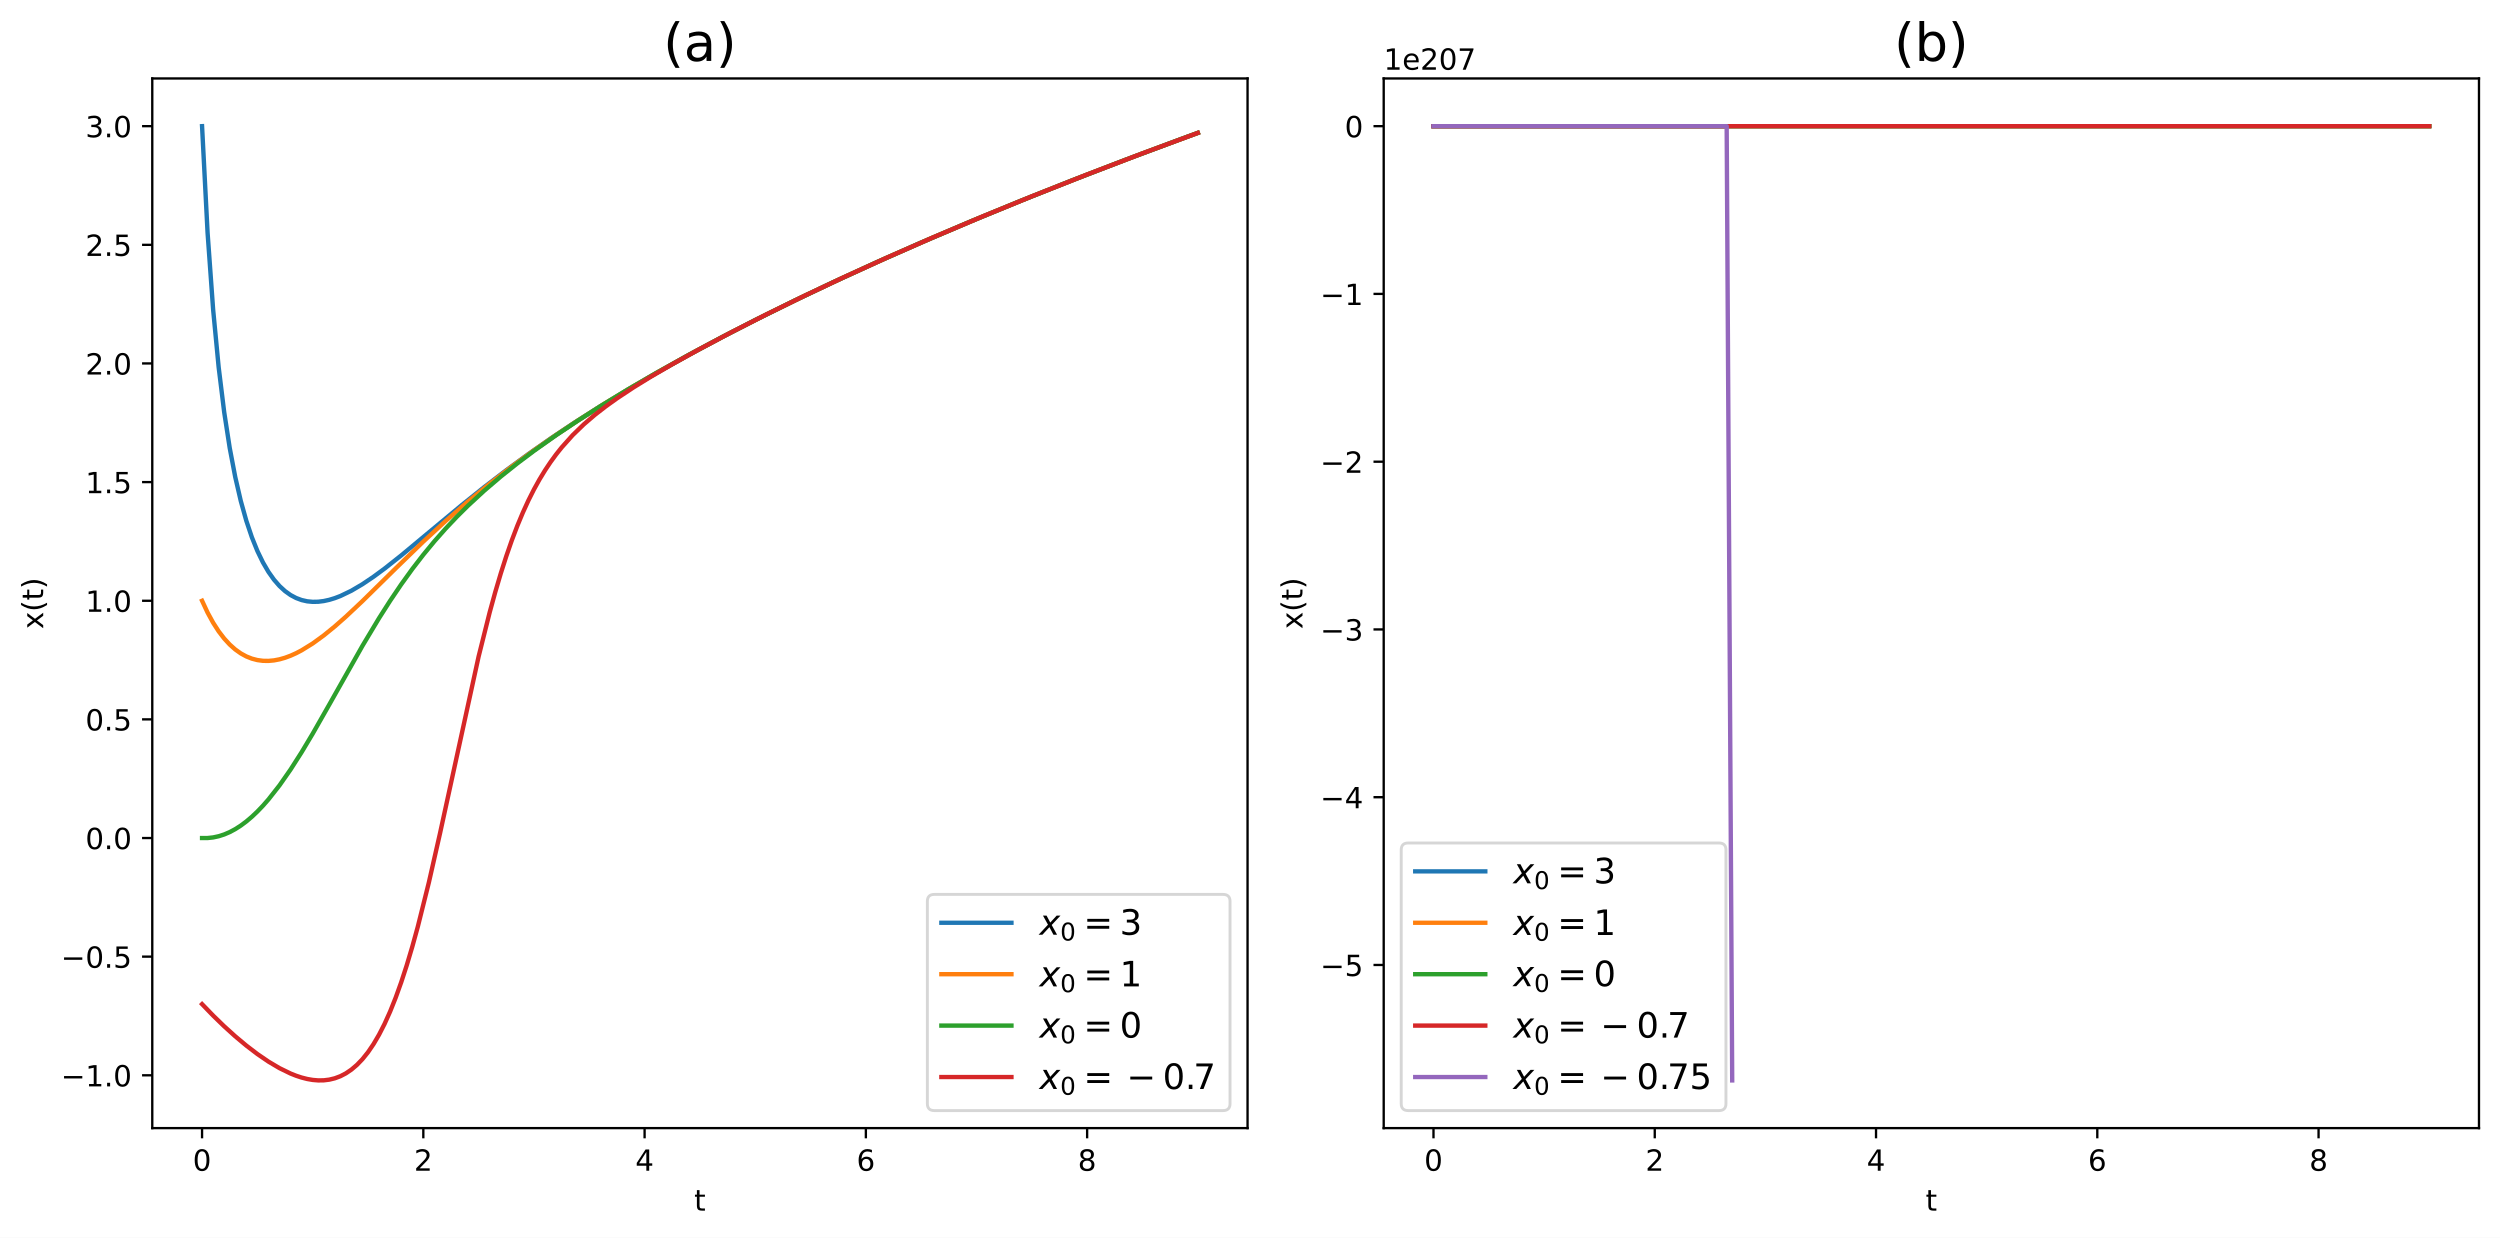
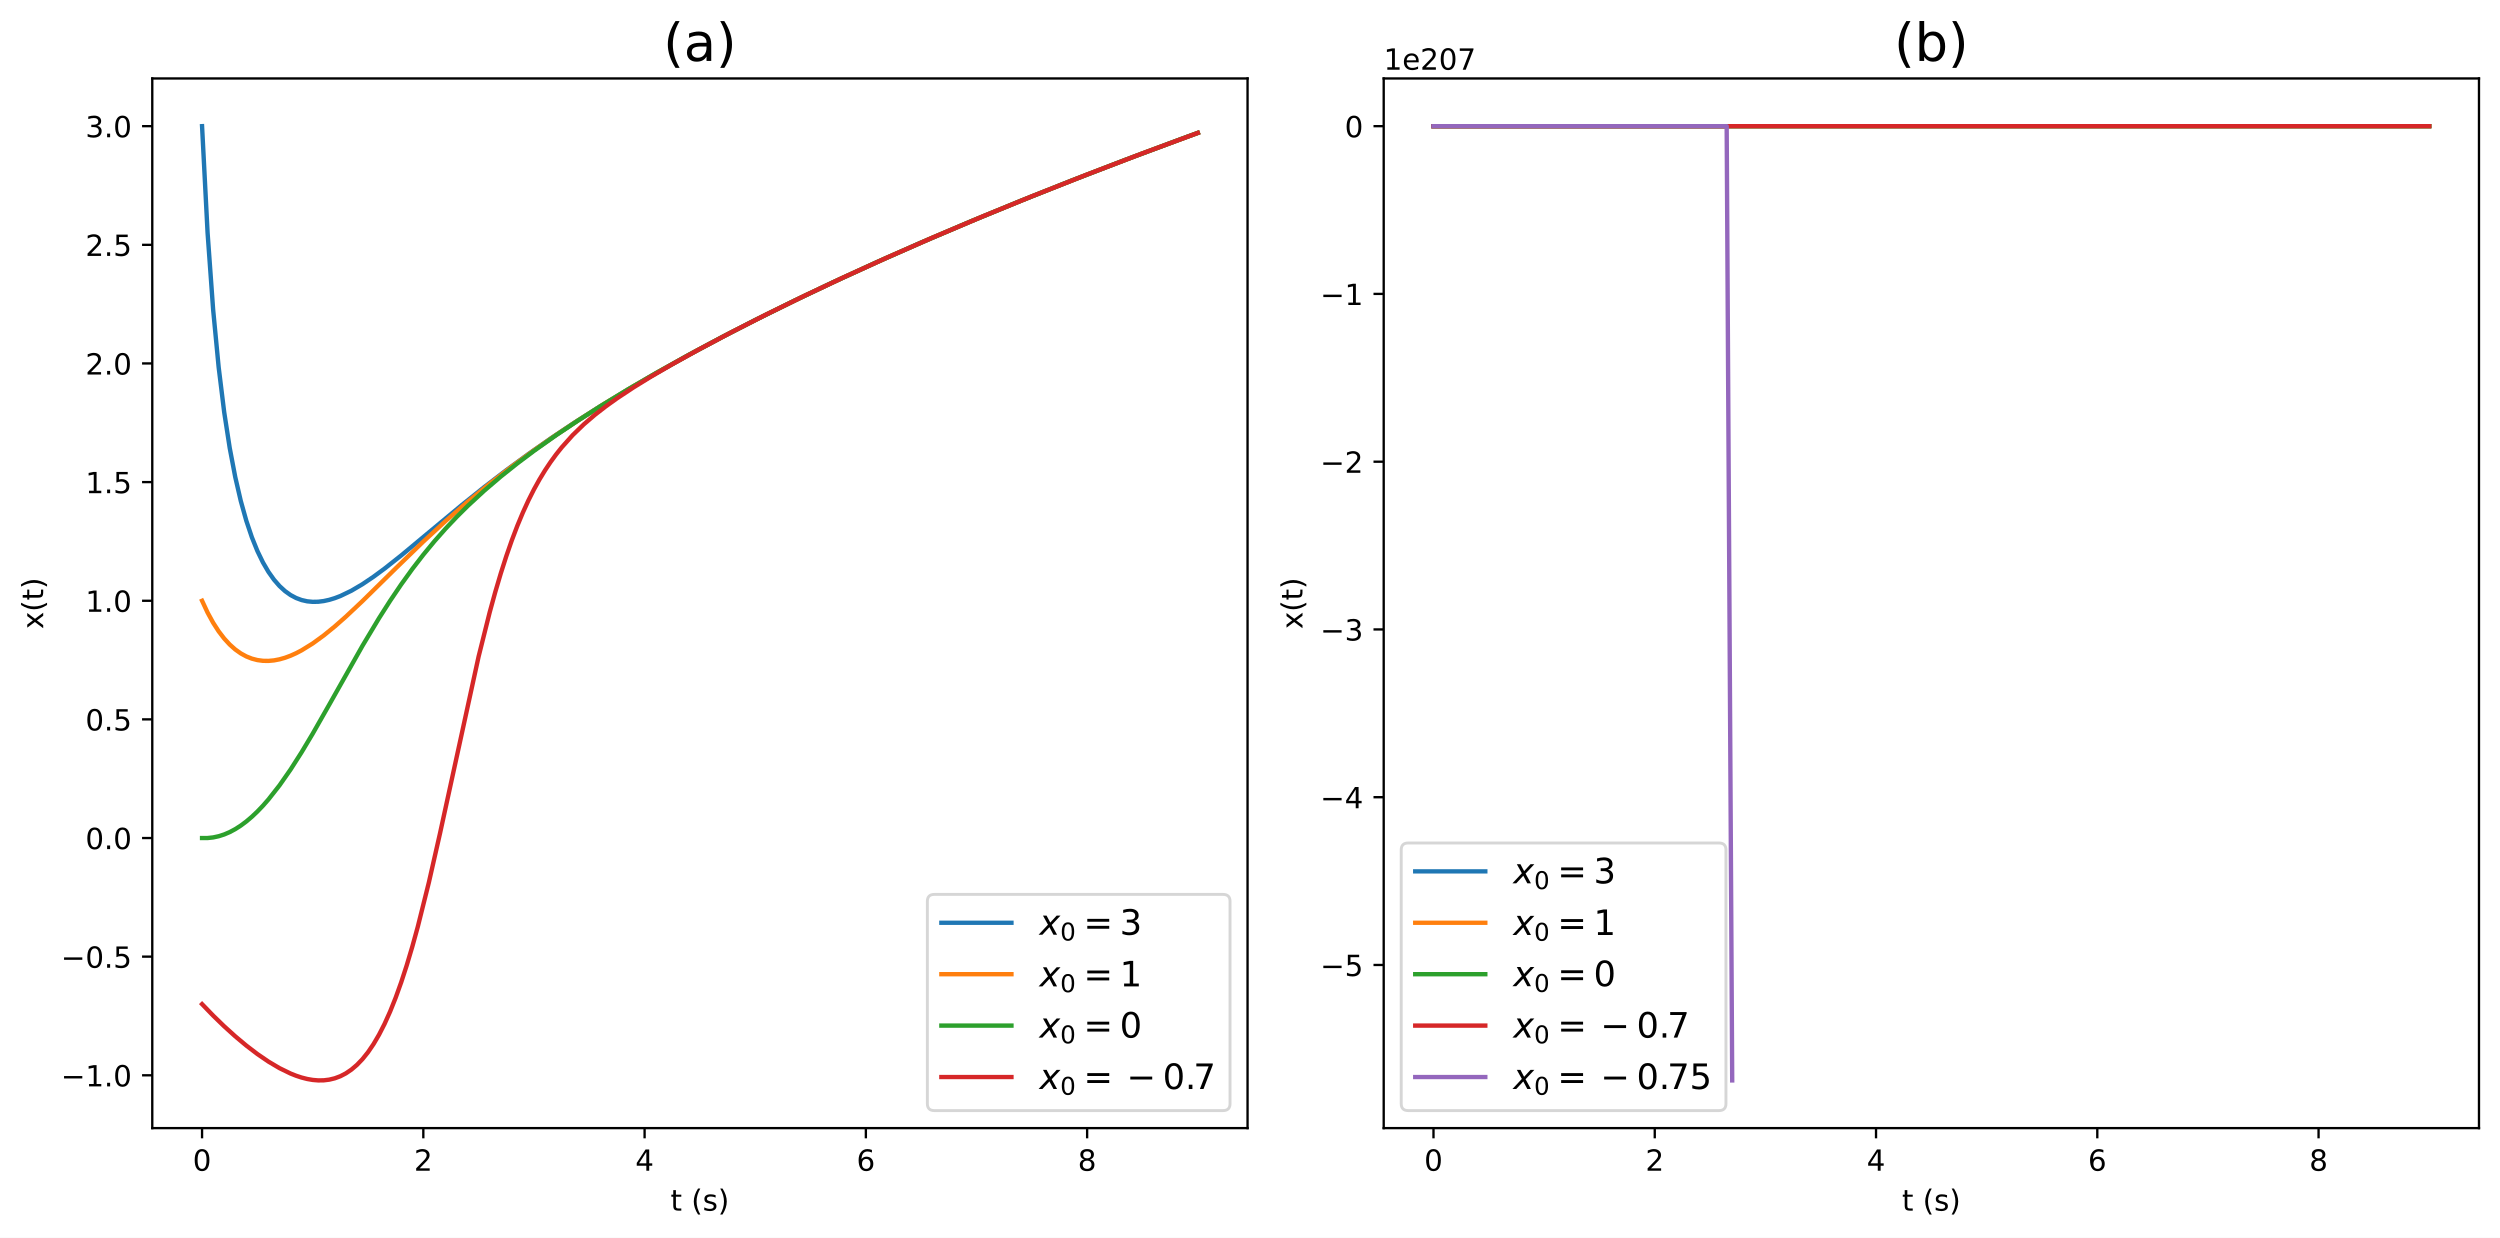
<svg xmlns="http://www.w3.org/2000/svg" xmlns:xlink="http://www.w3.org/1999/xlink" width="856.381pt" height="423.993pt" viewBox="0 0 856.381 423.993" version="1.1">
  <defs>
    <style type="text/css">*{stroke-linejoin: round; stroke-linecap: butt}</style>
  </defs>
  <g id="figure_1">
    <g id="patch_1">
      <path d="M 0 423.993  L 856.381 423.993  L 856.381 0  L 0 0  z " style="fill: #ffffff" />
    </g>
    <g id="axes_1">
      <g id="patch_2">
        <path d="M 52.161 386.437  L 427.351 386.437  L 427.351 26.877  L 52.161 26.877  z " style="fill: #ffffff" />
      </g>
      <g id="matplotlib.axis_1">
        <g id="xtick_1">
          <g id="line2d_1">
            <defs>
-               <path id="m5270ce6639" d="M 0 0  L 0 3.5  " style="stroke: #000000; stroke-width: 0.8" />
+               <path id="m494bf467dd" d="M 0 0  L 0 3.5  " style="stroke: #000000; stroke-width: 0.8" />
            </defs>
            <g>
-               <use xlink:href="#m5270ce6639" x="69.215" y="386.437" style="stroke: #000000; stroke-width: 0.8" />
+               <use xlink:href="#m494bf467dd" x="69.215" y="386.437" style="stroke: #000000; stroke-width: 0.8" />
            </g>
          </g>
          <g id="text_1">
            <g transform="translate(66.03378 401.0356) scale(0.1 -0.1)">
              <defs>
                <path id="DejaVuSans-30" d="M 2034 4250  Q 1547 4250 1301 3770  Q 1056 3291 1056 2328  Q 1056 1369 1301 889  Q 1547 409 2034 409  Q 2525 409 2770 889  Q 3016 1369 3016 2328  Q 3016 3291 2770 3770  Q 2525 4250 2034 4250  z M 2034 4750  Q 2819 4750 3233 4129  Q 3647 3509 3647 2328  Q 3647 1150 3233 529  Q 2819 -91 2034 -91  Q 1250 -91 836 529  Q 422 1150 422 2328  Q 422 3509 836 4129  Q 1250 4750 2034 4750  z " transform="scale(0.015625)" />
              </defs>
              <use xlink:href="#DejaVuSans-30" />
            </g>
          </g>
        </g>
        <g id="xtick_2">
          <g id="line2d_2">
            <g>
-               <use xlink:href="#m5270ce6639" x="145.011" y="386.437" style="stroke: #000000; stroke-width: 0.8" />
+               <use xlink:href="#m494bf467dd" x="145.011" y="386.437" style="stroke: #000000; stroke-width: 0.8" />
            </g>
          </g>
          <g id="text_2">
            <g transform="translate(141.8297 401.0356) scale(0.1 -0.1)">
              <defs>
                <path id="DejaVuSans-32" d="M 1228 531  L 3431 531  L 3431 0  L 469 0  L 469 531  Q 828 903 1448 1529  Q 2069 2156 2228 2338  Q 2531 2678 2651 2914  Q 2772 3150 2772 3378  Q 2772 3750 2511 3984  Q 2250 4219 1831 4219  Q 1534 4219 1204 4116  Q 875 4013 500 3803  L 500 4441  Q 881 4594 1212 4672  Q 1544 4750 1819 4750  Q 2544 4750 2975 4387  Q 3406 4025 3406 3419  Q 3406 3131 3298 2873  Q 3191 2616 2906 2266  Q 2828 2175 2409 1742  Q 1991 1309 1228 531  z " transform="scale(0.015625)" />
              </defs>
              <use xlink:href="#DejaVuSans-32" />
            </g>
          </g>
        </g>
        <g id="xtick_3">
          <g id="line2d_3">
            <g>
-               <use xlink:href="#m5270ce6639" x="220.807" y="386.437" style="stroke: #000000; stroke-width: 0.8" />
+               <use xlink:href="#m494bf467dd" x="220.807" y="386.437" style="stroke: #000000; stroke-width: 0.8" />
            </g>
          </g>
          <g id="text_3">
            <g transform="translate(217.6257 401.0356) scale(0.1 -0.1)">
              <defs>
                <path id="DejaVuSans-34" d="M 2419 4116  L 825 1625  L 2419 1625  L 2419 4116  z M 2253 4666  L 3047 4666  L 3047 1625  L 3713 1625  L 3713 1100  L 3047 1100  L 3047 0  L 2419 0  L 2419 1100  L 313 1100  L 313 1709  L 2253 4666  z " transform="scale(0.015625)" />
              </defs>
              <use xlink:href="#DejaVuSans-34" />
            </g>
          </g>
        </g>
        <g id="xtick_4">
          <g id="line2d_4">
            <g>
-               <use xlink:href="#m5270ce6639" x="296.603" y="386.437" style="stroke: #000000; stroke-width: 0.8" />
+               <use xlink:href="#m494bf467dd" x="296.603" y="386.437" style="stroke: #000000; stroke-width: 0.8" />
            </g>
          </g>
          <g id="text_4">
            <g transform="translate(293.4217 401.0356) scale(0.1 -0.1)">
              <defs>
                <path id="DejaVuSans-36" d="M 2113 2584  Q 1688 2584 1439 2293  Q 1191 2003 1191 1497  Q 1191 994 1439 701  Q 1688 409 2113 409  Q 2538 409 2786 701  Q 3034 994 3034 1497  Q 3034 2003 2786 2293  Q 2538 2584 2113 2584  z M 3366 4563  L 3366 3988  Q 3128 4100 2886 4159  Q 2644 4219 2406 4219  Q 1781 4219 1451 3797  Q 1122 3375 1075 2522  Q 1259 2794 1537 2939  Q 1816 3084 2150 3084  Q 2853 3084 3261 2657  Q 3669 2231 3669 1497  Q 3669 778 3244 343  Q 2819 -91 2113 -91  Q 1303 -91 875 529  Q 447 1150 447 2328  Q 447 3434 972 4092  Q 1497 4750 2381 4750  Q 2619 4750 2861 4703  Q 3103 4656 3366 4563  z " transform="scale(0.015625)" />
              </defs>
              <use xlink:href="#DejaVuSans-36" />
            </g>
          </g>
        </g>
        <g id="xtick_5">
          <g id="line2d_5">
            <g>
-               <use xlink:href="#m5270ce6639" x="372.399" y="386.437" style="stroke: #000000; stroke-width: 0.8" />
+               <use xlink:href="#m494bf467dd" x="372.399" y="386.437" style="stroke: #000000; stroke-width: 0.8" />
            </g>
          </g>
          <g id="text_5">
            <g transform="translate(369.2176 401.0356) scale(0.1 -0.1)">
              <defs>
                <path id="DejaVuSans-38" d="M 2034 2216  Q 1584 2216 1326 1975  Q 1069 1734 1069 1313  Q 1069 891 1326 650  Q 1584 409 2034 409  Q 2484 409 2743 651  Q 3003 894 3003 1313  Q 3003 1734 2745 1975  Q 2488 2216 2034 2216  z M 1403 2484  Q 997 2584 770 2862  Q 544 3141 544 3541  Q 544 4100 942 4425  Q 1341 4750 2034 4750  Q 2731 4750 3128 4425  Q 3525 4100 3525 3541  Q 3525 3141 3298 2862  Q 3072 2584 2669 2484  Q 3125 2378 3379 2068  Q 3634 1759 3634 1313  Q 3634 634 3220 271  Q 2806 -91 2034 -91  Q 1263 -91 848 271  Q 434 634 434 1313  Q 434 1759 690 2068  Q 947 2378 1403 2484  z M 1172 3481  Q 1172 3119 1398 2916  Q 1625 2713 2034 2713  Q 2441 2713 2670 2916  Q 2900 3119 2900 3481  Q 2900 3844 2670 4047  Q 2441 4250 2034 4250  Q 1625 4250 1398 4047  Q 1172 3844 1172 3481  z " transform="scale(0.015625)" />
              </defs>
              <use xlink:href="#DejaVuSans-38" />
            </g>
          </g>
        </g>
        <g id="text_6">
-           <g transform="translate(237.7958 414.7138) scale(0.1 -0.1)">
+           <g transform="translate(229.7005 414.7138) scale(0.1 -0.1)">
            <defs>
              <path id="DejaVuSans-74" d="M 1172 4494  L 1172 3500  L 2356 3500  L 2356 3053  L 1172 3053  L 1172 1153  Q 1172 725 1289 603  Q 1406 481 1766 481  L 2356 481  L 2356 0  L 1766 0  Q 1100 0 847 248  Q 594 497 594 1153  L 594 3053  L 172 3053  L 172 3500  L 594 3500  L 594 4494  L 1172 4494  z " transform="scale(0.015625)" />
+               <path id="DejaVuSans-20" transform="scale(0.015625)" />
+               <path id="DejaVuSans-28" d="M 1984 4856  Q 1566 4138 1362 3434  Q 1159 2731 1159 2009  Q 1159 1288 1364 580  Q 1569 -128 1984 -844  L 1484 -844  Q 1016 -109 783 600  Q 550 1309 550 2009  Q 550 2706 781 3412  Q 1013 4119 1484 4856  L 1984 4856  z " transform="scale(0.015625)" />
+               <path id="DejaVuSans-73" d="M 2834 3397  L 2834 2853  Q 2591 2978 2328 3040  Q 2066 3103 1784 3103  Q 1356 3103 1142 2972  Q 928 2841 928 2578  Q 928 2378 1081 2264  Q 1234 2150 1697 2047  L 1894 2003  Q 2506 1872 2764 1633  Q 3022 1394 3022 966  Q 3022 478 2636 193  Q 2250 -91 1575 -91  Q 1294 -91 989 -36  Q 684 19 347 128  L 347 722  Q 666 556 975 473  Q 1284 391 1588 391  Q 1994 391 2212 530  Q 2431 669 2431 922  Q 2431 1156 2273 1281  Q 2116 1406 1581 1522  L 1381 1569  Q 847 1681 609 1914  Q 372 2147 372 2553  Q 372 3047 722 3315  Q 1072 3584 1716 3584  Q 2034 3584 2315 3537  Q 2597 3491 2834 3397  z " transform="scale(0.015625)" />
+               <path id="DejaVuSans-29" d="M 513 4856  L 1013 4856  Q 1481 4119 1714 3412  Q 1947 2706 1947 2009  Q 1947 1309 1714 600  Q 1481 -109 1013 -844  L 513 -844  Q 928 -128 1133 580  Q 1338 1288 1338 2009  Q 1338 2731 1133 3434  Q 928 4138 513 4856  z " transform="scale(0.015625)" />
            </defs>
            <use xlink:href="#DejaVuSans-74" />
+             <use xlink:href="#DejaVuSans-20" x="39.209" />
+             <use xlink:href="#DejaVuSans-28" x="70.996" />
+             <use xlink:href="#DejaVuSans-73" x="110.01" />
+             <use xlink:href="#DejaVuSans-29" x="162.109" />
          </g>
        </g>
      </g>
      <g id="matplotlib.axis_2">
        <g id="ytick_1">
          <g id="line2d_6">
            <defs>
-               <path id="m9bf865f203" d="M 0 0  L -3.5 0  " style="stroke: #000000; stroke-width: 0.8" />
+               <path id="mbc53749358" d="M 0 0  L -3.5 0  " style="stroke: #000000; stroke-width: 0.8" />
            </defs>
            <g>
-               <use xlink:href="#m9bf865f203" x="52.161" y="368.349" style="stroke: #000000; stroke-width: 0.8" />
+               <use xlink:href="#mbc53749358" x="52.161" y="368.349" style="stroke: #000000; stroke-width: 0.8" />
            </g>
          </g>
          <g id="text_7">
            <g transform="translate(20.87813 372.1484) scale(0.1 -0.1)">
              <defs>
                <path id="DejaVuSans-2212" d="M 678 2272  L 4684 2272  L 4684 1741  L 678 1741  L 678 2272  z " transform="scale(0.015625)" />
                <path id="DejaVuSans-31" d="M 794 531  L 1825 531  L 1825 4091  L 703 3866  L 703 4441  L 1819 4666  L 2450 4666  L 2450 531  L 3481 531  L 3481 0  L 794 0  L 794 531  z " transform="scale(0.015625)" />
                <path id="DejaVuSans-2e" d="M 684 794  L 1344 794  L 1344 0  L 684 0  L 684 794  z " transform="scale(0.015625)" />
              </defs>
              <use xlink:href="#DejaVuSans-2212" />
              <use xlink:href="#DejaVuSans-31" x="83.789" />
              <use xlink:href="#DejaVuSans-2e" x="147.412" />
              <use xlink:href="#DejaVuSans-30" x="179.199" />
            </g>
          </g>
        </g>
        <g id="ytick_2">
          <g id="line2d_7">
            <g>
-               <use xlink:href="#m9bf865f203" x="52.161" y="327.708" style="stroke: #000000; stroke-width: 0.8" />
+               <use xlink:href="#mbc53749358" x="52.161" y="327.708" style="stroke: #000000; stroke-width: 0.8" />
            </g>
          </g>
          <g id="text_8">
            <g transform="translate(20.87813 331.5073) scale(0.1 -0.1)">
              <defs>
                <path id="DejaVuSans-35" d="M 691 4666  L 3169 4666  L 3169 4134  L 1269 4134  L 1269 2991  Q 1406 3038 1543 3061  Q 1681 3084 1819 3084  Q 2600 3084 3056 2656  Q 3513 2228 3513 1497  Q 3513 744 3044 326  Q 2575 -91 1722 -91  Q 1428 -91 1123 -41  Q 819 9 494 109  L 494 744  Q 775 591 1075 516  Q 1375 441 1709 441  Q 2250 441 2565 725  Q 2881 1009 2881 1497  Q 2881 1984 2565 2268  Q 2250 2553 1709 2553  Q 1456 2553 1204 2497  Q 953 2441 691 2322  L 691 4666  z " transform="scale(0.015625)" />
              </defs>
              <use xlink:href="#DejaVuSans-2212" />
              <use xlink:href="#DejaVuSans-30" x="83.789" />
              <use xlink:href="#DejaVuSans-2e" x="147.412" />
              <use xlink:href="#DejaVuSans-35" x="179.199" />
            </g>
          </g>
        </g>
        <g id="ytick_3">
          <g id="line2d_8">
            <g>
-               <use xlink:href="#m9bf865f203" x="52.161" y="287.067" style="stroke: #000000; stroke-width: 0.8" />
+               <use xlink:href="#mbc53749358" x="52.161" y="287.067" style="stroke: #000000; stroke-width: 0.8" />
            </g>
          </g>
          <g id="text_9">
            <g transform="translate(29.25781 290.8663) scale(0.1 -0.1)">
              <use xlink:href="#DejaVuSans-30" />
              <use xlink:href="#DejaVuSans-2e" x="63.623" />
              <use xlink:href="#DejaVuSans-30" x="95.41" />
            </g>
          </g>
        </g>
        <g id="ytick_4">
          <g id="line2d_9">
            <g>
-               <use xlink:href="#m9bf865f203" x="52.161" y="246.426" style="stroke: #000000; stroke-width: 0.8" />
+               <use xlink:href="#mbc53749358" x="52.161" y="246.426" style="stroke: #000000; stroke-width: 0.8" />
            </g>
          </g>
          <g id="text_10">
            <g transform="translate(29.25781 250.2253) scale(0.1 -0.1)">
              <use xlink:href="#DejaVuSans-30" />
              <use xlink:href="#DejaVuSans-2e" x="63.623" />
              <use xlink:href="#DejaVuSans-35" x="95.41" />
            </g>
          </g>
        </g>
        <g id="ytick_5">
          <g id="line2d_10">
            <g>
-               <use xlink:href="#m9bf865f203" x="52.161" y="205.785" style="stroke: #000000; stroke-width: 0.8" />
+               <use xlink:href="#mbc53749358" x="52.161" y="205.785" style="stroke: #000000; stroke-width: 0.8" />
            </g>
          </g>
          <g id="text_11">
            <g transform="translate(29.25781 209.5842) scale(0.1 -0.1)">
              <use xlink:href="#DejaVuSans-31" />
              <use xlink:href="#DejaVuSans-2e" x="63.623" />
              <use xlink:href="#DejaVuSans-30" x="95.41" />
            </g>
          </g>
        </g>
        <g id="ytick_6">
          <g id="line2d_11">
            <g>
-               <use xlink:href="#m9bf865f203" x="52.161" y="165.144" style="stroke: #000000; stroke-width: 0.8" />
+               <use xlink:href="#mbc53749358" x="52.161" y="165.144" style="stroke: #000000; stroke-width: 0.8" />
            </g>
          </g>
          <g id="text_12">
            <g transform="translate(29.25781 168.9432) scale(0.1 -0.1)">
              <use xlink:href="#DejaVuSans-31" />
              <use xlink:href="#DejaVuSans-2e" x="63.623" />
              <use xlink:href="#DejaVuSans-35" x="95.41" />
            </g>
          </g>
        </g>
        <g id="ytick_7">
          <g id="line2d_12">
            <g>
-               <use xlink:href="#m9bf865f203" x="52.161" y="124.503" style="stroke: #000000; stroke-width: 0.8" />
+               <use xlink:href="#mbc53749358" x="52.161" y="124.503" style="stroke: #000000; stroke-width: 0.8" />
            </g>
          </g>
          <g id="text_13">
            <g transform="translate(29.25781 128.3021) scale(0.1 -0.1)">
              <use xlink:href="#DejaVuSans-32" />
              <use xlink:href="#DejaVuSans-2e" x="63.623" />
              <use xlink:href="#DejaVuSans-30" x="95.41" />
            </g>
          </g>
        </g>
        <g id="ytick_8">
          <g id="line2d_13">
            <g>
-               <use xlink:href="#m9bf865f203" x="52.161" y="83.862" style="stroke: #000000; stroke-width: 0.8" />
+               <use xlink:href="#mbc53749358" x="52.161" y="83.862" style="stroke: #000000; stroke-width: 0.8" />
            </g>
          </g>
          <g id="text_14">
            <g transform="translate(29.25781 87.66108) scale(0.1 -0.1)">
              <use xlink:href="#DejaVuSans-32" />
              <use xlink:href="#DejaVuSans-2e" x="63.623" />
              <use xlink:href="#DejaVuSans-35" x="95.41" />
            </g>
          </g>
        </g>
        <g id="ytick_9">
          <g id="line2d_14">
            <g>
-               <use xlink:href="#m9bf865f203" x="52.161" y="43.221" style="stroke: #000000; stroke-width: 0.8" />
+               <use xlink:href="#mbc53749358" x="52.161" y="43.221" style="stroke: #000000; stroke-width: 0.8" />
            </g>
          </g>
          <g id="text_15">
            <g transform="translate(29.25781 47.02004) scale(0.1 -0.1)">
              <defs>
                <path id="DejaVuSans-33" d="M 2597 2516  Q 3050 2419 3304 2112  Q 3559 1806 3559 1356  Q 3559 666 3084 287  Q 2609 -91 1734 -91  Q 1441 -91 1130 -33  Q 819 25 488 141  L 488 750  Q 750 597 1062 519  Q 1375 441 1716 441  Q 2309 441 2620 675  Q 2931 909 2931 1356  Q 2931 1769 2642 2001  Q 2353 2234 1838 2234  L 1294 2234  L 1294 2753  L 1863 2753  Q 2328 2753 2575 2939  Q 2822 3125 2822 3475  Q 2822 3834 2567 4026  Q 2313 4219 1838 4219  Q 1578 4219 1281 4162  Q 984 4106 628 3988  L 628 4550  Q 988 4650 1302 4700  Q 1616 4750 1894 4750  Q 2613 4750 3031 4423  Q 3450 4097 3450 3541  Q 3450 3153 3228 2886  Q 3006 2619 2597 2516  z " transform="scale(0.015625)" />
              </defs>
              <use xlink:href="#DejaVuSans-33" />
              <use xlink:href="#DejaVuSans-2e" x="63.623" />
              <use xlink:href="#DejaVuSans-30" x="95.41" />
            </g>
          </g>
        </g>
        <g id="text_16">
          <g transform="translate(14.79844 215.4783) rotate(-90) scale(0.1 -0.1)">
            <defs>
              <path id="DejaVuSans-78" d="M 3513 3500  L 2247 1797  L 3578 0  L 2900 0  L 1881 1375  L 863 0  L 184 0  L 1544 1831  L 300 3500  L 978 3500  L 1906 2253  L 2834 3500  L 3513 3500  z " transform="scale(0.015625)" />
-               <path id="DejaVuSans-28" d="M 1984 4856  Q 1566 4138 1362 3434  Q 1159 2731 1159 2009  Q 1159 1288 1364 580  Q 1569 -128 1984 -844  L 1484 -844  Q 1016 -109 783 600  Q 550 1309 550 2009  Q 550 2706 781 3412  Q 1013 4119 1484 4856  L 1984 4856  z " transform="scale(0.015625)" />
-               <path id="DejaVuSans-29" d="M 513 4856  L 1013 4856  Q 1481 4119 1714 3412  Q 1947 2706 1947 2009  Q 1947 1309 1714 600  Q 1481 -109 1013 -844  L 513 -844  Q 928 -128 1133 580  Q 1338 1288 1338 2009  Q 1338 2731 1133 3434  Q 928 4138 513 4856  z " transform="scale(0.015625)" />
            </defs>
            <use xlink:href="#DejaVuSans-78" />
            <use xlink:href="#DejaVuSans-28" x="59.18" />
            <use xlink:href="#DejaVuSans-74" x="98.193" />
            <use xlink:href="#DejaVuSans-29" x="137.402" />
          </g>
        </g>
      </g>
      <g id="line2d_15">
-         <path d="M 69.215 43.221  L 71.11 79.798  L 73.005 106.021  L 74.9 125.778  L 76.795 141.171  L 78.69 153.452  L 80.584 163.418  L 82.479 171.604  L 84.374 178.382  L 86.269 184.023  L 88.164 188.726  L 90.059 192.643  L 91.954 195.892  L 93.849 198.567  L 95.744 200.743  L 97.639 202.482  L 99.533 203.835  L 101.428 204.845  L 103.323 205.55  L 105.218 205.98  L 107.113 206.163  L 109.008 206.126  L 110.903 205.888  L 112.798 205.472  L 114.693 204.893  L 116.588 204.17  L 120.377 202.349  L 124.167 200.115  L 127.957 197.561  L 131.747 194.768  L 137.431 190.272  L 146.906 182.391  L 158.275 172.941  L 165.855 166.875  L 173.434 161.067  L 181.014 155.525  L 188.594 150.237  L 196.173 145.18  L 205.648 139.148  L 215.122 133.396  L 224.597 127.886  L 235.966 121.549  L 247.336 115.475  L 258.705 109.631  L 271.969 103.068  L 285.234 96.749  L 300.393 89.792  L 315.552 83.087  L 332.606 75.811  L 349.66 68.789  L 366.714 61.995  L 385.663 54.688  L 404.612 47.612  L 410.297 45.531  L 410.297 45.531  " clip-path="url(#p72502f98cd)" style="fill: none; stroke: #1f77b4; stroke-width: 1.5; stroke-linecap: square" />
+         <path d="M 69.215 43.221  L 71.11 79.798  L 73.005 106.021  L 74.9 125.778  L 76.795 141.171  L 78.69 153.452  L 80.584 163.418  L 82.479 171.604  L 84.374 178.382  L 86.269 184.023  L 88.164 188.726  L 90.059 192.643  L 91.954 195.892  L 93.849 198.567  L 95.744 200.743  L 97.639 202.482  L 99.533 203.835  L 101.428 204.845  L 103.323 205.55  L 105.218 205.98  L 107.113 206.163  L 109.008 206.126  L 110.903 205.888  L 112.798 205.472  L 114.693 204.893  L 116.588 204.17  L 120.377 202.349  L 124.167 200.115  L 127.957 197.561  L 131.747 194.768  L 137.431 190.272  L 146.906 182.391  L 158.275 172.941  L 165.855 166.875  L 173.434 161.067  L 181.014 155.525  L 188.594 150.237  L 196.173 145.18  L 205.648 139.148  L 215.122 133.396  L 224.597 127.886  L 235.966 121.549  L 247.336 115.475  L 258.705 109.631  L 271.969 103.068  L 285.234 96.749  L 300.393 89.792  L 315.552 83.087  L 332.606 75.811  L 349.66 68.789  L 366.714 61.995  L 385.663 54.688  L 404.612 47.612  L 410.297 45.531  L 410.297 45.531  " clip-path="url(#p53bbcb1370)" style="fill: none; stroke: #1f77b4; stroke-width: 1.5; stroke-linecap: square" />
      </g>
      <g id="line2d_16">
-         <path d="M 69.215 205.785  L 71.11 209.849  L 73.005 213.314  L 74.9 216.253  L 76.795 218.728  L 78.69 220.788  L 80.584 222.475  L 82.479 223.822  L 84.374 224.86  L 86.269 225.615  L 88.164 226.109  L 90.059 226.363  L 91.954 226.394  L 93.849 226.22  L 95.744 225.856  L 97.639 225.316  L 99.533 224.614  L 101.428 223.762  L 103.323 222.772  L 107.113 220.428  L 110.903 217.671  L 114.693 214.581  L 118.482 211.237  L 124.167 205.891  L 135.536 194.705  L 145.011 185.518  L 152.591 178.514  L 160.17 171.892  L 167.75 165.66  L 175.329 159.792  L 182.909 154.247  L 190.489 148.984  L 198.068 143.965  L 207.543 137.983  L 217.017 132.278  L 226.492 126.81  L 237.861 120.52  L 249.23 114.486  L 262.495 107.729  L 275.759 101.239  L 289.023 94.985  L 304.183 88.093  L 319.342 81.446  L 336.396 74.229  L 353.45 67.26  L 372.399 59.777  L 391.348 52.542  L 410.297 45.531  L 410.297 45.531  " clip-path="url(#p72502f98cd)" style="fill: none; stroke: #ff7f0e; stroke-width: 1.5; stroke-linecap: square" />
+         <path d="M 69.215 205.785  L 71.11 209.849  L 73.005 213.314  L 74.9 216.253  L 76.795 218.728  L 78.69 220.788  L 80.584 222.475  L 82.479 223.822  L 84.374 224.86  L 86.269 225.615  L 88.164 226.109  L 90.059 226.363  L 91.954 226.394  L 93.849 226.22  L 95.744 225.856  L 97.639 225.316  L 99.533 224.614  L 101.428 223.762  L 103.323 222.772  L 107.113 220.428  L 110.903 217.671  L 114.693 214.581  L 118.482 211.237  L 124.167 205.891  L 135.536 194.705  L 145.011 185.518  L 152.591 178.514  L 160.17 171.892  L 167.75 165.66  L 175.329 159.792  L 182.909 154.247  L 190.489 148.984  L 198.068 143.965  L 207.543 137.983  L 217.017 132.278  L 226.492 126.81  L 237.861 120.52  L 249.23 114.486  L 262.495 107.729  L 275.759 101.239  L 289.023 94.985  L 304.183 88.093  L 319.342 81.446  L 336.396 74.229  L 353.45 67.26  L 372.399 59.777  L 391.348 52.542  L 410.297 45.531  L 410.297 45.531  " clip-path="url(#p53bbcb1370)" style="fill: none; stroke: #ff7f0e; stroke-width: 1.5; stroke-linecap: square" />
      </g>
      <g id="line2d_17">
-         <path d="M 69.215 287.067  L 71.11 287.067  L 73.005 286.864  L 74.9 286.457  L 76.795 285.848  L 78.69 285.036  L 80.584 284.023  L 82.479 282.809  L 84.374 281.398  L 86.269 279.792  L 88.164 277.996  L 90.059 276.014  L 91.954 273.854  L 95.744 269.03  L 99.533 263.6  L 103.323 257.661  L 107.113 251.326  L 112.798 241.349  L 124.167 221.212  L 129.852 211.737  L 133.642 205.795  L 137.431 200.19  L 141.221 194.932  L 145.011 190.016  L 148.801 185.426  L 152.591 181.139  L 156.38 177.127  L 160.17 173.36  L 165.855 168.107  L 171.54 163.253  L 177.224 158.722  L 182.909 154.452  L 190.489 149.083  L 198.068 144.011  L 205.648 139.177  L 215.122 133.406  L 224.597 127.889  L 235.966 121.55  L 247.336 115.476  L 258.705 109.631  L 271.969 103.068  L 285.234 96.749  L 300.393 89.792  L 315.552 83.087  L 332.606 75.811  L 349.66 68.789  L 366.714 61.995  L 385.663 54.688  L 404.612 47.612  L 410.297 45.531  L 410.297 45.531  " clip-path="url(#p72502f98cd)" style="fill: none; stroke: #2ca02c; stroke-width: 1.5; stroke-linecap: square" />
+         <path d="M 69.215 287.067  L 71.11 287.067  L 73.005 286.864  L 74.9 286.457  L 76.795 285.848  L 78.69 285.036  L 80.584 284.023  L 82.479 282.809  L 84.374 281.398  L 86.269 279.792  L 88.164 277.996  L 90.059 276.014  L 91.954 273.854  L 95.744 269.03  L 99.533 263.6  L 103.323 257.661  L 107.113 251.326  L 112.798 241.349  L 124.167 221.212  L 129.852 211.737  L 133.642 205.795  L 137.431 200.19  L 141.221 194.932  L 145.011 190.016  L 148.801 185.426  L 152.591 181.139  L 156.38 177.127  L 160.17 173.36  L 165.855 168.107  L 171.54 163.253  L 177.224 158.722  L 182.909 154.452  L 190.489 149.083  L 198.068 144.011  L 205.648 139.177  L 215.122 133.406  L 224.597 127.889  L 235.966 121.55  L 247.336 115.476  L 258.705 109.631  L 271.969 103.068  L 285.234 96.749  L 300.393 89.792  L 315.552 83.087  L 332.606 75.811  L 349.66 68.789  L 366.714 61.995  L 385.663 54.688  L 404.612 47.612  L 410.297 45.531  L 410.297 45.531  " clip-path="url(#p53bbcb1370)" style="fill: none; stroke: #2ca02c; stroke-width: 1.5; stroke-linecap: square" />
      </g>
      <g id="line2d_18">
-         <path d="M 69.215 343.965  L 73.005 347.886  L 76.795 351.563  L 80.584 354.992  L 84.374 358.163  L 88.164 361.059  L 91.954 363.65  L 95.744 365.896  L 99.533 367.743  L 101.428 368.496  L 103.323 369.12  L 105.218 369.604  L 107.113 369.934  L 109.008 370.094  L 110.903 370.067  L 112.798 369.834  L 114.693 369.374  L 116.588 368.664  L 118.482 367.68  L 120.377 366.394  L 122.272 364.778  L 124.167 362.804  L 126.062 360.439  L 127.957 357.654  L 129.852 354.42  L 131.747 350.708  L 133.642 346.494  L 135.536 341.757  L 137.431 336.485  L 139.326 330.672  L 141.221 324.323  L 143.116 317.455  L 146.906 302.296  L 150.696 285.603  L 163.96 224.853  L 167.75 209.724  L 169.645 202.837  L 171.54 196.432  L 173.434 190.512  L 175.329 185.07  L 177.224 180.09  L 179.119 175.547  L 181.014 171.412  L 182.909 167.651  L 184.804 164.231  L 186.699 161.117  L 188.594 158.276  L 190.489 155.678  L 192.383 153.292  L 196.173 149.054  L 199.963 145.38  L 203.753 142.126  L 207.543 139.183  L 211.332 136.47  L 217.017 132.707  L 222.702 129.198  L 230.281 124.777  L 239.756 119.528  L 251.125 113.511  L 262.495 107.731  L 275.759 101.239  L 289.023 94.985  L 304.183 88.093  L 319.342 81.446  L 336.396 74.229  L 353.45 67.26  L 372.399 59.777  L 391.348 52.542  L 410.297 45.531  L 410.297 45.531  " clip-path="url(#p72502f98cd)" style="fill: none; stroke: #d62728; stroke-width: 1.5; stroke-linecap: square" />
+         <path d="M 69.215 343.965  L 73.005 347.886  L 76.795 351.563  L 80.584 354.992  L 84.374 358.163  L 88.164 361.059  L 91.954 363.65  L 95.744 365.896  L 99.533 367.743  L 101.428 368.496  L 103.323 369.12  L 105.218 369.604  L 107.113 369.934  L 109.008 370.094  L 110.903 370.067  L 112.798 369.834  L 114.693 369.374  L 116.588 368.664  L 118.482 367.68  L 120.377 366.394  L 122.272 364.778  L 124.167 362.804  L 126.062 360.439  L 127.957 357.654  L 129.852 354.42  L 131.747 350.708  L 133.642 346.494  L 135.536 341.757  L 137.431 336.485  L 139.326 330.672  L 141.221 324.323  L 143.116 317.455  L 146.906 302.296  L 150.696 285.603  L 163.96 224.853  L 167.75 209.724  L 169.645 202.837  L 171.54 196.432  L 173.434 190.512  L 175.329 185.07  L 177.224 180.09  L 179.119 175.547  L 181.014 171.412  L 182.909 167.651  L 184.804 164.231  L 186.699 161.117  L 188.594 158.276  L 190.489 155.678  L 192.383 153.292  L 196.173 149.054  L 199.963 145.38  L 203.753 142.126  L 207.543 139.183  L 211.332 136.47  L 217.017 132.707  L 222.702 129.198  L 230.281 124.777  L 239.756 119.528  L 251.125 113.511  L 262.495 107.731  L 275.759 101.239  L 289.023 94.985  L 304.183 88.093  L 319.342 81.446  L 336.396 74.229  L 353.45 67.26  L 372.399 59.777  L 391.348 52.542  L 410.297 45.531  L 410.297 45.531  " clip-path="url(#p53bbcb1370)" style="fill: none; stroke: #d62728; stroke-width: 1.5; stroke-linecap: square" />
      </g>
      <g id="patch_3">
        <path d="M 52.161 386.437  L 52.161 26.877  " style="fill: none; stroke: #000000; stroke-width: 0.8; stroke-linejoin: miter; stroke-linecap: square" />
      </g>
      <g id="patch_4">
        <path d="M 427.351 386.437  L 427.351 26.877  " style="fill: none; stroke: #000000; stroke-width: 0.8; stroke-linejoin: miter; stroke-linecap: square" />
      </g>
      <g id="patch_5">
        <path d="M 52.161 386.437  L 427.351 386.437  " style="fill: none; stroke: #000000; stroke-width: 0.8; stroke-linejoin: miter; stroke-linecap: square" />
      </g>
      <g id="patch_6">
        <path d="M 52.161 26.877  L 427.351 26.877  " style="fill: none; stroke: #000000; stroke-width: 0.8; stroke-linejoin: miter; stroke-linecap: square" />
      </g>
      <g id="text_17">
        <g transform="translate(227.2178 20.87719) scale(0.18 -0.18)">
          <defs>
            <path id="DejaVuSans-61" d="M 2194 1759  Q 1497 1759 1228 1600  Q 959 1441 959 1056  Q 959 750 1161 570  Q 1363 391 1709 391  Q 2188 391 2477 730  Q 2766 1069 2766 1631  L 2766 1759  L 2194 1759  z M 3341 1997  L 3341 0  L 2766 0  L 2766 531  Q 2569 213 2275 61  Q 1981 -91 1556 -91  Q 1019 -91 701 211  Q 384 513 384 1019  Q 384 1609 779 1909  Q 1175 2209 1959 2209  L 2766 2209  L 2766 2266  Q 2766 2663 2505 2880  Q 2244 3097 1772 3097  Q 1472 3097 1187 3025  Q 903 2953 641 2809  L 641 3341  Q 956 3463 1253 3523  Q 1550 3584 1831 3584  Q 2591 3584 2966 3190  Q 3341 2797 3341 1997  z " transform="scale(0.015625)" />
          </defs>
          <use xlink:href="#DejaVuSans-28" />
          <use xlink:href="#DejaVuSans-61" x="39.014" />
          <use xlink:href="#DejaVuSans-29" x="100.293" />
        </g>
      </g>
      <g id="legend_1">
        <g id="patch_7">
          <path d="M 320.071 380.437  L 418.951 380.437  Q 421.351 380.437 421.351 378.037  L 421.351 308.782  Q 421.351 306.382 418.951 306.382  L 320.071 306.382  Q 317.671 306.382 317.671 308.782  L 317.671 378.037  Q 317.671 380.437 320.071 380.437  z " style="fill: #ffffff; opacity: 0.8; stroke: #cccccc; stroke-linejoin: miter" />
        </g>
        <g id="line2d_19">
          <path d="M 322.471 316.1  L 334.471 316.1  L 346.471 316.1  " style="fill: none; stroke: #1f77b4; stroke-width: 1.5; stroke-linecap: square" />
        </g>
        <g id="text_18">
          <g transform="translate(356.0709 320.3003) scale(0.12 -0.12)">
            <defs>
              <path id="DejaVuSans-Oblique-78" d="M 3841 3500  L 2234 1784  L 3219 0  L 2559 0  L 1819 1388  L 531 0  L -166 0  L 1556 1844  L 641 3500  L 1300 3500  L 1972 2234  L 3144 3500  L 3841 3500  z " transform="scale(0.015625)" />
              <path id="DejaVuSans-3d" d="M 678 2906  L 4684 2906  L 4684 2381  L 678 2381  L 678 2906  z M 678 1631  L 4684 1631  L 4684 1100  L 678 1100  L 678 1631  z " transform="scale(0.015625)" />
            </defs>
            <use xlink:href="#DejaVuSans-Oblique-78" transform="translate(0 0.78125)" />
            <use xlink:href="#DejaVuSans-30" transform="translate(59.17969 -15.625) scale(0.7)" />
            <use xlink:href="#DejaVuSans-3d" transform="translate(125.9326 0.78125)" />
            <use xlink:href="#DejaVuSans-33" transform="translate(229.2041 0.78125)" />
          </g>
        </g>
        <g id="line2d_20">
          <path d="M 322.471 333.714  L 334.471 333.714  L 346.471 333.714  " style="fill: none; stroke: #ff7f0e; stroke-width: 1.5; stroke-linecap: square" />
        </g>
        <g id="text_19">
          <g transform="translate(356.0709 337.9141) scale(0.12 -0.12)">
            <use xlink:href="#DejaVuSans-Oblique-78" transform="translate(0 0.09375)" />
            <use xlink:href="#DejaVuSans-30" transform="translate(59.17969 -16.3125) scale(0.7)" />
            <use xlink:href="#DejaVuSans-3d" transform="translate(125.9326 0.09375)" />
            <use xlink:href="#DejaVuSans-31" transform="translate(229.2041 0.09375)" />
          </g>
        </g>
        <g id="line2d_21">
          <path d="M 322.471 351.328  L 334.471 351.328  L 346.471 351.328  " style="fill: none; stroke: #2ca02c; stroke-width: 1.5; stroke-linecap: square" />
        </g>
        <g id="text_20">
          <g transform="translate(356.0709 355.5278) scale(0.12 -0.12)">
            <use xlink:href="#DejaVuSans-Oblique-78" transform="translate(0 0.78125)" />
            <use xlink:href="#DejaVuSans-30" transform="translate(59.17969 -15.625) scale(0.7)" />
            <use xlink:href="#DejaVuSans-3d" transform="translate(125.9326 0.78125)" />
            <use xlink:href="#DejaVuSans-30" transform="translate(229.2041 0.78125)" />
          </g>
        </g>
        <g id="line2d_22">
          <path d="M 322.471 368.942  L 334.471 368.942  L 346.471 368.942  " style="fill: none; stroke: #d62728; stroke-width: 1.5; stroke-linecap: square" />
        </g>
        <g id="text_21">
          <g transform="translate(356.0709 373.1416) scale(0.12 -0.12)">
            <defs>
              <path id="DejaVuSans-37" d="M 525 4666  L 3525 4666  L 3525 4397  L 1831 0  L 1172 0  L 2766 4134  L 525 4134  L 525 4666  z " transform="scale(0.015625)" />
            </defs>
            <use xlink:href="#DejaVuSans-Oblique-78" transform="translate(0 0.78125)" />
            <use xlink:href="#DejaVuSans-30" transform="translate(59.17969 -15.625) scale(0.7)" />
            <use xlink:href="#DejaVuSans-3d" transform="translate(125.9326 0.78125)" />
            <use xlink:href="#DejaVuSans-2212" transform="translate(248.6865 0.78125)" />
            <use xlink:href="#DejaVuSans-30" transform="translate(351.958 0.78125)" />
            <use xlink:href="#DejaVuSans-2e" transform="translate(415.5811 0.78125)" />
            <use xlink:href="#DejaVuSans-37" transform="translate(439.6182 0.78125)" />
          </g>
        </g>
      </g>
    </g>
    <g id="axes_2">
      <g id="patch_8">
        <path d="M 473.991 386.437  L 849.181 386.437  L 849.181 26.877  L 473.991 26.877  z " style="fill: #ffffff" />
      </g>
      <g id="matplotlib.axis_3">
        <g id="xtick_6">
          <g id="line2d_23">
            <g>
-               <use xlink:href="#m5270ce6639" x="491.045" y="386.437" style="stroke: #000000; stroke-width: 0.8" />
+               <use xlink:href="#m494bf467dd" x="491.045" y="386.437" style="stroke: #000000; stroke-width: 0.8" />
            </g>
          </g>
          <g id="text_22">
            <g transform="translate(487.8638 401.0356) scale(0.1 -0.1)">
              <use xlink:href="#DejaVuSans-30" />
            </g>
          </g>
        </g>
        <g id="xtick_7">
          <g id="line2d_24">
            <g>
-               <use xlink:href="#m5270ce6639" x="566.841" y="386.437" style="stroke: #000000; stroke-width: 0.8" />
+               <use xlink:href="#m494bf467dd" x="566.841" y="386.437" style="stroke: #000000; stroke-width: 0.8" />
            </g>
          </g>
          <g id="text_23">
            <g transform="translate(563.6597 401.0356) scale(0.1 -0.1)">
              <use xlink:href="#DejaVuSans-32" />
            </g>
          </g>
        </g>
        <g id="xtick_8">
          <g id="line2d_25">
            <g>
-               <use xlink:href="#m5270ce6639" x="642.637" y="386.437" style="stroke: #000000; stroke-width: 0.8" />
+               <use xlink:href="#m494bf467dd" x="642.637" y="386.437" style="stroke: #000000; stroke-width: 0.8" />
            </g>
          </g>
          <g id="text_24">
            <g transform="translate(639.4557 401.0356) scale(0.1 -0.1)">
              <use xlink:href="#DejaVuSans-34" />
            </g>
          </g>
        </g>
        <g id="xtick_9">
          <g id="line2d_26">
            <g>
-               <use xlink:href="#m5270ce6639" x="718.433" y="386.437" style="stroke: #000000; stroke-width: 0.8" />
+               <use xlink:href="#m494bf467dd" x="718.433" y="386.437" style="stroke: #000000; stroke-width: 0.8" />
            </g>
          </g>
          <g id="text_25">
            <g transform="translate(715.2517 401.0356) scale(0.1 -0.1)">
              <use xlink:href="#DejaVuSans-36" />
            </g>
          </g>
        </g>
        <g id="xtick_10">
          <g id="line2d_27">
            <g>
-               <use xlink:href="#m5270ce6639" x="794.229" y="386.437" style="stroke: #000000; stroke-width: 0.8" />
+               <use xlink:href="#m494bf467dd" x="794.229" y="386.437" style="stroke: #000000; stroke-width: 0.8" />
            </g>
          </g>
          <g id="text_26">
            <g transform="translate(791.0476 401.0356) scale(0.1 -0.1)">
              <use xlink:href="#DejaVuSans-38" />
            </g>
          </g>
        </g>
        <g id="text_27">
-           <g transform="translate(659.6258 414.7138) scale(0.1 -0.1)">
+           <g transform="translate(651.5305 414.7138) scale(0.1 -0.1)">
            <use xlink:href="#DejaVuSans-74" />
+             <use xlink:href="#DejaVuSans-20" x="39.209" />
+             <use xlink:href="#DejaVuSans-28" x="70.996" />
+             <use xlink:href="#DejaVuSans-73" x="110.01" />
+             <use xlink:href="#DejaVuSans-29" x="162.109" />
          </g>
        </g>
      </g>
      <g id="matplotlib.axis_4">
        <g id="ytick_10">
          <g id="line2d_28">
            <g>
-               <use xlink:href="#m9bf865f203" x="473.991" y="330.548" style="stroke: #000000; stroke-width: 0.8" />
+               <use xlink:href="#mbc53749358" x="473.991" y="330.548" style="stroke: #000000; stroke-width: 0.8" />
            </g>
          </g>
          <g id="text_28">
            <g transform="translate(452.2487 334.3472) scale(0.1 -0.1)">
              <use xlink:href="#DejaVuSans-2212" />
              <use xlink:href="#DejaVuSans-35" x="83.789" />
            </g>
          </g>
        </g>
        <g id="ytick_11">
          <g id="line2d_29">
            <g>
-               <use xlink:href="#m9bf865f203" x="473.991" y="273.083" style="stroke: #000000; stroke-width: 0.8" />
+               <use xlink:href="#mbc53749358" x="473.991" y="273.083" style="stroke: #000000; stroke-width: 0.8" />
            </g>
          </g>
          <g id="text_29">
            <g transform="translate(452.2487 276.8817) scale(0.1 -0.1)">
              <use xlink:href="#DejaVuSans-2212" />
              <use xlink:href="#DejaVuSans-34" x="83.789" />
            </g>
          </g>
        </g>
        <g id="ytick_12">
          <g id="line2d_30">
            <g>
-               <use xlink:href="#m9bf865f203" x="473.991" y="215.617" style="stroke: #000000; stroke-width: 0.8" />
+               <use xlink:href="#mbc53749358" x="473.991" y="215.617" style="stroke: #000000; stroke-width: 0.8" />
            </g>
          </g>
          <g id="text_30">
            <g transform="translate(452.2487 219.4163) scale(0.1 -0.1)">
              <use xlink:href="#DejaVuSans-2212" />
              <use xlink:href="#DejaVuSans-33" x="83.789" />
            </g>
          </g>
        </g>
        <g id="ytick_13">
          <g id="line2d_31">
            <g>
-               <use xlink:href="#m9bf865f203" x="473.991" y="158.152" style="stroke: #000000; stroke-width: 0.8" />
+               <use xlink:href="#mbc53749358" x="473.991" y="158.152" style="stroke: #000000; stroke-width: 0.8" />
            </g>
          </g>
          <g id="text_31">
            <g transform="translate(452.2487 161.9509) scale(0.1 -0.1)">
              <use xlink:href="#DejaVuSans-2212" />
              <use xlink:href="#DejaVuSans-32" x="83.789" />
            </g>
          </g>
        </g>
        <g id="ytick_14">
          <g id="line2d_32">
            <g>
-               <use xlink:href="#m9bf865f203" x="473.991" y="100.686" style="stroke: #000000; stroke-width: 0.8" />
+               <use xlink:href="#mbc53749358" x="473.991" y="100.686" style="stroke: #000000; stroke-width: 0.8" />
            </g>
          </g>
          <g id="text_32">
            <g transform="translate(452.2487 104.4855) scale(0.1 -0.1)">
              <use xlink:href="#DejaVuSans-2212" />
              <use xlink:href="#DejaVuSans-31" x="83.789" />
            </g>
          </g>
        </g>
        <g id="ytick_15">
          <g id="line2d_33">
            <g>
-               <use xlink:href="#m9bf865f203" x="473.991" y="43.221" style="stroke: #000000; stroke-width: 0.8" />
+               <use xlink:href="#mbc53749358" x="473.991" y="43.221" style="stroke: #000000; stroke-width: 0.8" />
            </g>
          </g>
          <g id="text_33">
            <g transform="translate(460.6284 47.02004) scale(0.1 -0.1)">
              <use xlink:href="#DejaVuSans-30" />
            </g>
          </g>
        </g>
        <g id="text_34">
          <g transform="translate(446.1691 215.4783) rotate(-90) scale(0.1 -0.1)">
            <use xlink:href="#DejaVuSans-78" />
            <use xlink:href="#DejaVuSans-28" x="59.18" />
            <use xlink:href="#DejaVuSans-74" x="98.193" />
            <use xlink:href="#DejaVuSans-29" x="137.402" />
          </g>
        </g>
        <g id="text_35">
          <g transform="translate(473.9909 23.87719) scale(0.1 -0.1)">
            <defs>
              <path id="DejaVuSans-65" d="M 3597 1894  L 3597 1613  L 953 1613  Q 991 1019 1311 708  Q 1631 397 2203 397  Q 2534 397 2845 478  Q 3156 559 3463 722  L 3463 178  Q 3153 47 2828 -22  Q 2503 -91 2169 -91  Q 1331 -91 842 396  Q 353 884 353 1716  Q 353 2575 817 3079  Q 1281 3584 2069 3584  Q 2775 3584 3186 3129  Q 3597 2675 3597 1894  z M 3022 2063  Q 3016 2534 2758 2815  Q 2500 3097 2075 3097  Q 1594 3097 1305 2825  Q 1016 2553 972 2059  L 3022 2063  z " transform="scale(0.015625)" />
            </defs>
            <use xlink:href="#DejaVuSans-31" />
            <use xlink:href="#DejaVuSans-65" x="63.623" />
            <use xlink:href="#DejaVuSans-32" x="125.146" />
            <use xlink:href="#DejaVuSans-30" x="188.77" />
            <use xlink:href="#DejaVuSans-37" x="252.393" />
          </g>
        </g>
      </g>
      <g id="line2d_34">
-         <path d="M 491.045 43.221  L 832.127 43.221  L 832.127 43.221  " clip-path="url(#p738c1ac1f5)" style="fill: none; stroke: #1f77b4; stroke-width: 1.5; stroke-linecap: square" />
+         <path d="M 491.045 43.221  L 832.127 43.221  L 832.127 43.221  " clip-path="url(#pfebb1726e7)" style="fill: none; stroke: #1f77b4; stroke-width: 1.5; stroke-linecap: square" />
      </g>
      <g id="line2d_35">
-         <path d="M 491.045 43.221  L 832.127 43.221  L 832.127 43.221  " clip-path="url(#p738c1ac1f5)" style="fill: none; stroke: #ff7f0e; stroke-width: 1.5; stroke-linecap: square" />
+         <path d="M 491.045 43.221  L 832.127 43.221  L 832.127 43.221  " clip-path="url(#pfebb1726e7)" style="fill: none; stroke: #ff7f0e; stroke-width: 1.5; stroke-linecap: square" />
      </g>
      <g id="line2d_36">
-         <path d="M 491.045 43.221  L 832.127 43.221  L 832.127 43.221  " clip-path="url(#p738c1ac1f5)" style="fill: none; stroke: #2ca02c; stroke-width: 1.5; stroke-linecap: square" />
+         <path d="M 491.045 43.221  L 832.127 43.221  L 832.127 43.221  " clip-path="url(#pfebb1726e7)" style="fill: none; stroke: #2ca02c; stroke-width: 1.5; stroke-linecap: square" />
      </g>
      <g id="line2d_37">
-         <path d="M 491.045 43.221  L 832.127 43.221  L 832.127 43.221  " clip-path="url(#p738c1ac1f5)" style="fill: none; stroke: #d62728; stroke-width: 1.5; stroke-linecap: square" />
+         <path d="M 491.045 43.221  L 832.127 43.221  L 832.127 43.221  " clip-path="url(#pfebb1726e7)" style="fill: none; stroke: #d62728; stroke-width: 1.5; stroke-linecap: square" />
      </g>
      <g id="line2d_38">
-         <path d="M 491.045 43.221  L 591.475 43.221  L 593.37 370.094  L 593.37 370.094  " clip-path="url(#p738c1ac1f5)" style="fill: none; stroke: #9467bd; stroke-width: 1.5; stroke-linecap: square" />
+         <path d="M 491.045 43.221  L 591.475 43.221  L 593.37 370.094  L 593.37 370.094  " clip-path="url(#pfebb1726e7)" style="fill: none; stroke: #9467bd; stroke-width: 1.5; stroke-linecap: square" />
      </g>
      <g id="patch_9">
        <path d="M 473.991 386.437  L 473.991 26.877  " style="fill: none; stroke: #000000; stroke-width: 0.8; stroke-linejoin: miter; stroke-linecap: square" />
      </g>
      <g id="patch_10">
        <path d="M 849.181 386.437  L 849.181 26.877  " style="fill: none; stroke: #000000; stroke-width: 0.8; stroke-linejoin: miter; stroke-linecap: square" />
      </g>
      <g id="patch_11">
        <path d="M 473.991 386.437  L 849.181 386.437  " style="fill: none; stroke: #000000; stroke-width: 0.8; stroke-linejoin: miter; stroke-linecap: square" />
      </g>
      <g id="patch_12">
        <path d="M 473.991 26.877  L 849.181 26.877  " style="fill: none; stroke: #000000; stroke-width: 0.8; stroke-linejoin: miter; stroke-linecap: square" />
      </g>
      <g id="text_36">
        <g transform="translate(648.8495 20.87719) scale(0.18 -0.18)">
          <defs>
            <path id="DejaVuSans-62" d="M 3116 1747  Q 3116 2381 2855 2742  Q 2594 3103 2138 3103  Q 1681 3103 1420 2742  Q 1159 2381 1159 1747  Q 1159 1113 1420 752  Q 1681 391 2138 391  Q 2594 391 2855 752  Q 3116 1113 3116 1747  z M 1159 2969  Q 1341 3281 1617 3432  Q 1894 3584 2278 3584  Q 2916 3584 3314 3078  Q 3713 2572 3713 1747  Q 3713 922 3314 415  Q 2916 -91 2278 -91  Q 1894 -91 1617 61  Q 1341 213 1159 525  L 1159 0  L 581 0  L 581 4863  L 1159 4863  L 1159 2969  z " transform="scale(0.015625)" />
          </defs>
          <use xlink:href="#DejaVuSans-28" />
          <use xlink:href="#DejaVuSans-62" x="39.014" />
          <use xlink:href="#DejaVuSans-29" x="102.49" />
        </g>
      </g>
      <g id="legend_2">
        <g id="patch_13">
          <path d="M 482.391 380.437  L 588.831 380.437  Q 591.231 380.437 591.231 378.037  L 591.231 291.168  Q 591.231 288.768 588.831 288.768  L 482.391 288.768  Q 479.991 288.768 479.991 291.168  L 479.991 378.037  Q 479.991 380.437 482.391 380.437  z " style="fill: #ffffff; opacity: 0.8; stroke: #cccccc; stroke-linejoin: miter" />
        </g>
        <g id="line2d_39">
          <path d="M 484.791 298.487  L 496.791 298.487  L 508.791 298.487  " style="fill: none; stroke: #1f77b4; stroke-width: 1.5; stroke-linecap: square" />
        </g>
        <g id="text_37">
          <g transform="translate(518.3909 302.6866) scale(0.12 -0.12)">
            <use xlink:href="#DejaVuSans-Oblique-78" transform="translate(0 0.78125)" />
            <use xlink:href="#DejaVuSans-30" transform="translate(59.17969 -15.625) scale(0.7)" />
            <use xlink:href="#DejaVuSans-3d" transform="translate(125.9326 0.78125)" />
            <use xlink:href="#DejaVuSans-33" transform="translate(229.2041 0.78125)" />
          </g>
        </g>
        <g id="line2d_40">
          <path d="M 484.791 316.1  L 496.791 316.1  L 508.791 316.1  " style="fill: none; stroke: #ff7f0e; stroke-width: 1.5; stroke-linecap: square" />
        </g>
        <g id="text_38">
          <g transform="translate(518.3909 320.3003) scale(0.12 -0.12)">
            <use xlink:href="#DejaVuSans-Oblique-78" transform="translate(0 0.09375)" />
            <use xlink:href="#DejaVuSans-30" transform="translate(59.17969 -16.3125) scale(0.7)" />
            <use xlink:href="#DejaVuSans-3d" transform="translate(125.9326 0.09375)" />
            <use xlink:href="#DejaVuSans-31" transform="translate(229.2041 0.09375)" />
          </g>
        </g>
        <g id="line2d_41">
          <path d="M 484.791 333.714  L 496.791 333.714  L 508.791 333.714  " style="fill: none; stroke: #2ca02c; stroke-width: 1.5; stroke-linecap: square" />
        </g>
        <g id="text_39">
          <g transform="translate(518.3909 337.9141) scale(0.12 -0.12)">
            <use xlink:href="#DejaVuSans-Oblique-78" transform="translate(0 0.78125)" />
            <use xlink:href="#DejaVuSans-30" transform="translate(59.17969 -15.625) scale(0.7)" />
            <use xlink:href="#DejaVuSans-3d" transform="translate(125.9326 0.78125)" />
            <use xlink:href="#DejaVuSans-30" transform="translate(229.2041 0.78125)" />
          </g>
        </g>
        <g id="line2d_42">
          <path d="M 484.791 351.328  L 496.791 351.328  L 508.791 351.328  " style="fill: none; stroke: #d62728; stroke-width: 1.5; stroke-linecap: square" />
        </g>
        <g id="text_40">
          <g transform="translate(518.3909 355.5278) scale(0.12 -0.12)">
            <use xlink:href="#DejaVuSans-Oblique-78" transform="translate(0 0.78125)" />
            <use xlink:href="#DejaVuSans-30" transform="translate(59.17969 -15.625) scale(0.7)" />
            <use xlink:href="#DejaVuSans-3d" transform="translate(125.9326 0.78125)" />
            <use xlink:href="#DejaVuSans-2212" transform="translate(248.6865 0.78125)" />
            <use xlink:href="#DejaVuSans-30" transform="translate(351.958 0.78125)" />
            <use xlink:href="#DejaVuSans-2e" transform="translate(415.5811 0.78125)" />
            <use xlink:href="#DejaVuSans-37" transform="translate(439.6182 0.78125)" />
          </g>
        </g>
        <g id="line2d_43">
          <path d="M 484.791 368.942  L 496.791 368.942  L 508.791 368.942  " style="fill: none; stroke: #9467bd; stroke-width: 1.5; stroke-linecap: square" />
        </g>
        <g id="text_41">
          <g transform="translate(518.3909 373.1416) scale(0.12 -0.12)">
            <use xlink:href="#DejaVuSans-Oblique-78" transform="translate(0 0.78125)" />
            <use xlink:href="#DejaVuSans-30" transform="translate(59.17969 -15.625) scale(0.7)" />
            <use xlink:href="#DejaVuSans-3d" transform="translate(125.9326 0.78125)" />
            <use xlink:href="#DejaVuSans-2212" transform="translate(248.6865 0.78125)" />
            <use xlink:href="#DejaVuSans-30" transform="translate(351.958 0.78125)" />
            <use xlink:href="#DejaVuSans-2e" transform="translate(415.5811 0.78125)" />
            <use xlink:href="#DejaVuSans-37" transform="translate(439.6182 0.78125)" />
            <use xlink:href="#DejaVuSans-35" transform="translate(503.2412 0.78125)" />
          </g>
        </g>
      </g>
    </g>
  </g>
  <defs>
-     <clipPath id="p72502f98cd">
+     <clipPath id="p53bbcb1370">
      <rect x="52.161" y="26.877" width="375.19" height="359.56" />
    </clipPath>
-     <clipPath id="p738c1ac1f5">
+     <clipPath id="pfebb1726e7">
      <rect x="473.991" y="26.877" width="375.19" height="359.56" />
    </clipPath>
  </defs>
</svg>
